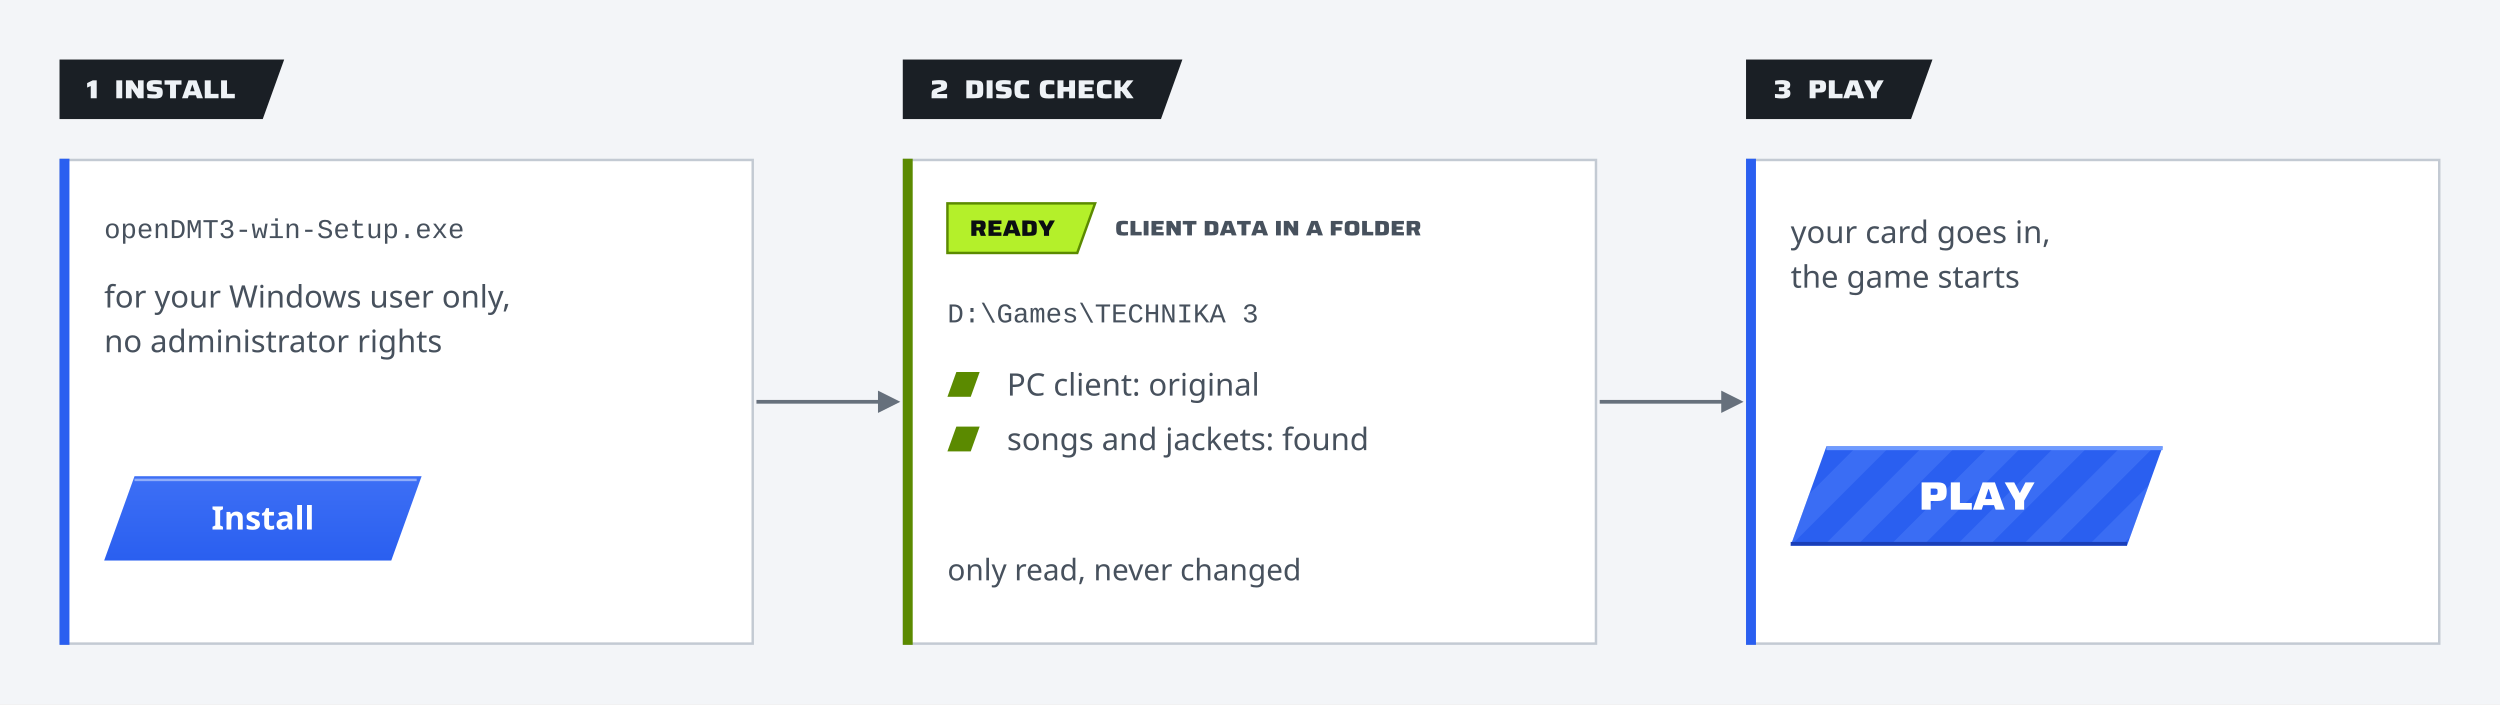
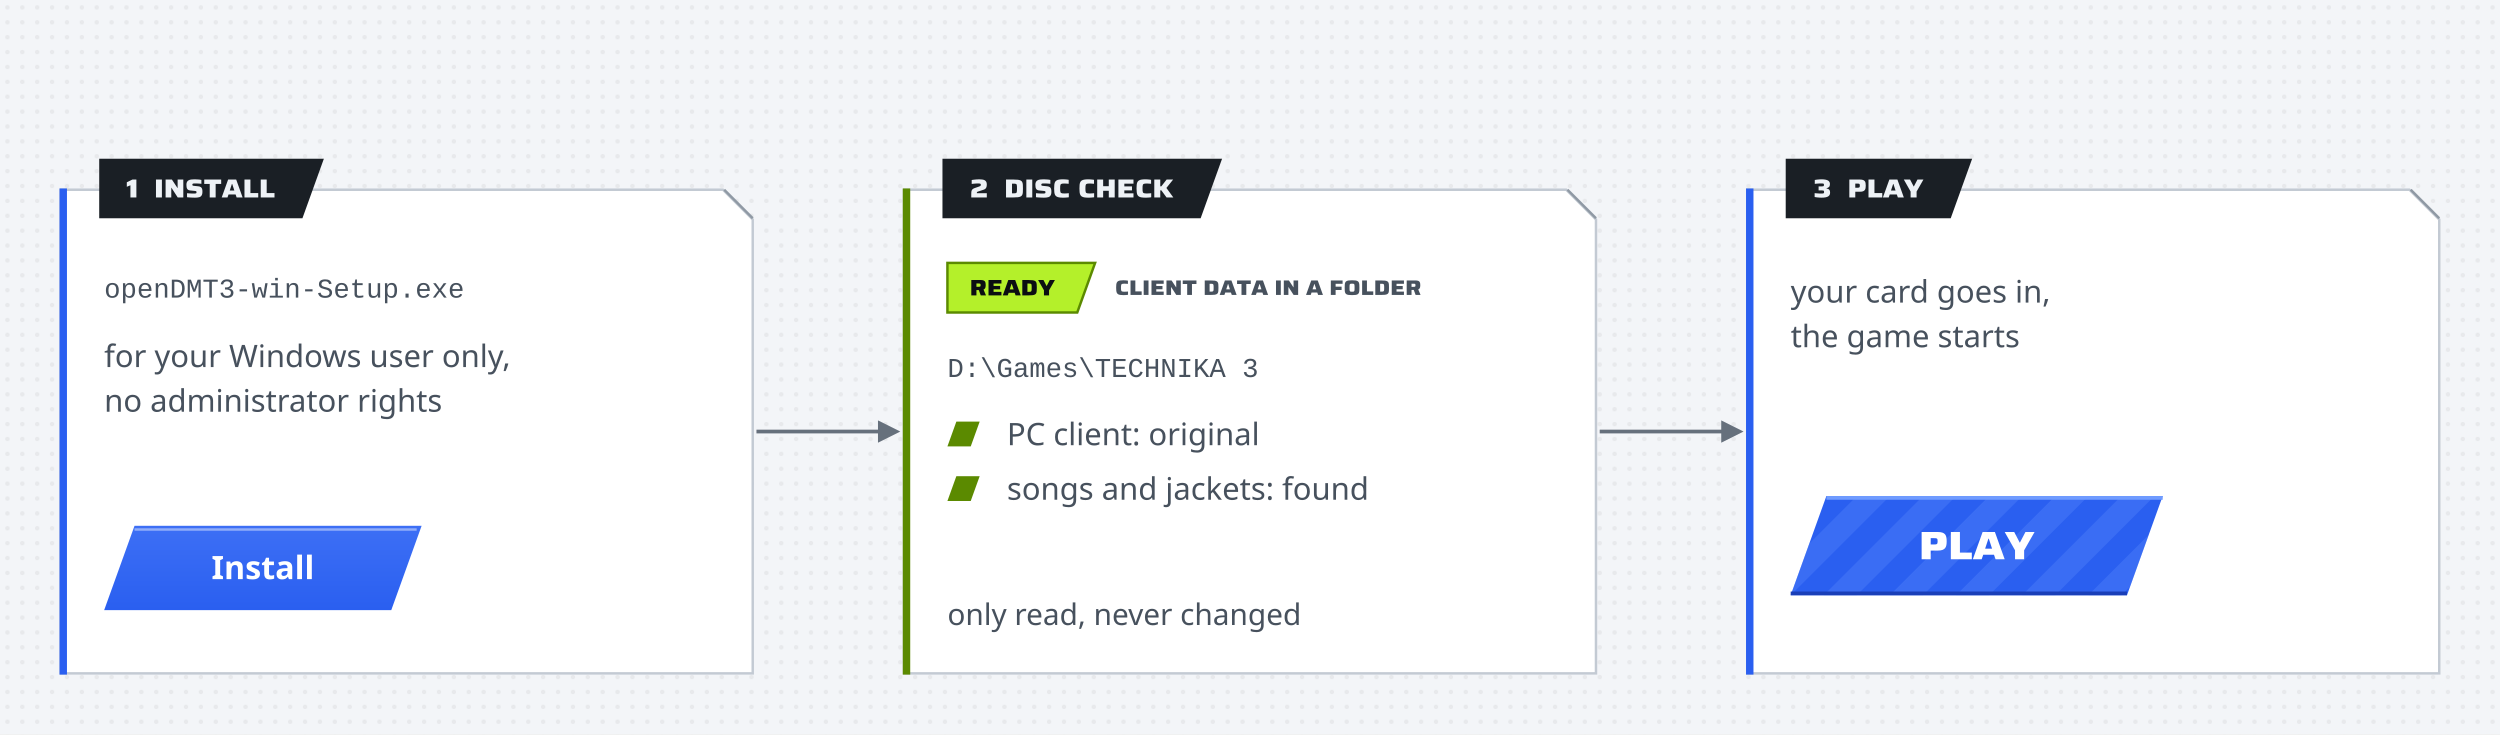
- <svg xmlns="http://www.w3.org/2000/svg" viewBox="-24 -24 1008 284" width="1008" height="284" font-family="Pretendard, -apple-system, BlinkMacSystemFont, 'Segoe UI', 'Noto Sans', 'Malgun Gothic', Helvetica, Arial, sans-serif" role="img" aria-label="Playing in three steps. Install: run openDMT3-win-Setup.exe, which installs for your Windows user without administrator rights. DISC CHECK: the launcher finds your client data and says what it is, here made-up client data in a folder that is ready, with its PC client, songs and jackets. PLAY: your card goes in and the game starts.">
+ <svg xmlns="http://www.w3.org/2000/svg" viewBox="-24 -24 1008 296" width="1008" height="296" font-family="Pretendard, -apple-system, BlinkMacSystemFont, 'Segoe UI', 'Noto Sans', 'Malgun Gothic', Helvetica, Arial, sans-serif" role="img" aria-label="Playing in three steps. Install: run openDMT3-win-Setup.exe, which installs for your Windows user without administrator rights. DISC CHECK: the launcher finds your client data and says what it is, here made-up client data in a folder that is ready, with its PC client, songs and jackets. PLAY: your card goes in and the game starts.">
  <defs>
-     <linearGradient id="button0" x1="0" y1="0" x2="0" y2="1">
+     <clipPath id="card1">
+       <path d="M0,52 H268 L280,64 V248 H0 Z" />
+     </clipPath>
+     <clipPath id="card2">
+       <path d="M340,52 H608 L620,64 V248 H340 Z" />
+     </clipPath>
+     <clipPath id="card3">
+       <path d="M680,52 H948 L960,64 V248 H680 Z" />
+     </clipPath>
+     <linearGradient id="button4" x1="0" y1="0" x2="0" y2="1">
      <stop offset="0" stop-color="#3d6ff5" />
      <stop offset="1" stop-color="#2a5ff0" />
    </linearGradient>
-     <clipPath id="play1">
-       <path d="M712.4,156 L848,156 L833.6,196 L698,196 Z" />
+     <clipPath id="play5">
+       <path d="M712.4,176 L848,176 L833.6,216 L698,216 Z" />
    </clipPath>
+     <pattern id="dots-light" width="6" height="6" patternUnits="userSpaceOnUse">
+       <circle cx="3" cy="3" r="0.9" fill="#0b0e12" fill-opacity="0.05" />
+     </pattern>
  </defs>
-   <rect x="-24" y="-24" width="1008" height="284" fill="#f3f5f8" />
-   <path d="M0,0 H90.585 L81.945,24 H0 Z" fill="#1a1f25" />
-   <path fill="#eef2f6" d="M12.59 15.61V10.7L11.13 11.31V9.5L13.39 8.39H14.99V15.61Z M22.89 15.61V8.39H25.28V15.61Z M26.77 15.61V8.39H29.31L31.55 11.79H31.62V8.39H33.91V15.61H31.65L29.12 11.69H29.06V15.61Z M38.65 15.7Q38.13 15.7 37.54 15.67Q36.95 15.64 36.39 15.61Q35.84 15.57 35.41 15.52V13.91Q35.86 13.94 36.32 13.97Q36.77 14.01 37.18 14.02Q37.59 14.04 37.87 14.04Q38.41 14.04 38.68 14.02Q38.95 14 39.07 13.93Q39.15 13.89 39.18 13.83Q39.21 13.76 39.22 13.67Q39.22 13.57 39.22 13.47Q39.22 13.31 39.19 13.22Q39.16 13.13 39.06 13.09Q38.96 13.04 38.76 13.01Q38.55 12.98 38.22 12.95L36.67 12.79Q36.22 12.75 35.93 12.58Q35.63 12.42 35.47 12.13Q35.3 11.84 35.23 11.43Q35.16 11.02 35.16 10.48Q35.16 9.76 35.41 9.33Q35.65 8.9 36.08 8.68Q36.52 8.45 37.09 8.38Q37.67 8.3 38.33 8.3Q38.8 8.3 39.32 8.32Q39.84 8.35 40.34 8.4Q40.84 8.45 41.2 8.54V10.11Q40.85 10.06 40.4 10.03Q39.95 9.99 39.5 9.98Q39.05 9.96 38.67 9.96Q38.33 9.96 38.12 9.98Q37.9 10 37.77 10.06Q37.64 10.11 37.6 10.2Q37.56 10.3 37.56 10.45Q37.56 10.62 37.6 10.72Q37.64 10.81 37.8 10.87Q37.95 10.92 38.3 10.95L39.83 11.1Q40.16 11.13 40.44 11.2Q40.73 11.28 40.96 11.43Q41.19 11.58 41.36 11.87Q41.44 12.01 41.5 12.22Q41.57 12.42 41.59 12.7Q41.62 12.98 41.62 13.33Q41.62 13.98 41.47 14.41Q41.32 14.85 41.05 15.11Q40.78 15.37 40.41 15.49Q40.03 15.61 39.59 15.65Q39.15 15.7 38.65 15.7Z M44.56 15.61V10.15H42.35V8.39H49.18V10.15H46.95V15.61Z M49.39 15.61 51.98 8.39H55.23L57.82 15.61H55.4L54.99 14.41H52.14L51.73 15.61ZM52.64 12.81H54.48L53.62 10.15H53.51Z M58.56 15.61V8.39H60.97V13.85H64.12V15.61Z M65.13 15.61V8.39H67.53V13.85H70.68V15.61Z" />
-   <rect x="0.5" y="40.5" width="279" height="195" fill="#ffffff" stroke="#c3cad3" stroke-width="1" />
-   <rect x="0" y="40" width="4" height="196" fill="#2a5ff0" />
-   <path d="M281,138 L332,138" fill="none" stroke="#66707c" stroke-width="1.5" stroke-linejoin="round" />
-   <path d="M339,138 L330.0,142.5 L330.0,133.5 Z" fill="#66707c" data-tip="339,138" />
-   <path d="M340,0 H452.74 L444.1,24 H340 Z" fill="#1a1f25" />
-   <path fill="#eef2f6" d="M351.61 15.61V14.51Q351.61 13.96 351.64 13.54Q351.66 13.12 351.79 12.8Q351.92 12.48 352.2 12.25Q352.48 12.01 352.97 11.84L354.81 11.2Q355.11 11.09 355.24 11Q355.38 10.92 355.42 10.8Q355.46 10.68 355.46 10.47Q355.46 10.25 355.36 10.14Q355.26 10.04 355.01 10Q354.76 9.96 354.3 9.96Q354.02 9.96 353.61 9.99Q353.2 10.02 352.74 10.06Q352.27 10.1 351.79 10.16V8.58Q352.21 8.49 352.74 8.44Q353.27 8.38 353.83 8.34Q354.39 8.3 354.87 8.3Q355.49 8.3 356.04 8.38Q356.59 8.45 357 8.66Q357.4 8.87 357.64 9.28Q357.88 9.69 357.88 10.34Q357.88 11.01 357.73 11.44Q357.58 11.87 357.29 12.12Q357.01 12.36 356.54 12.51L354.22 13.28Q354.09 13.32 354.01 13.38Q353.93 13.43 353.9 13.51Q353.87 13.59 353.87 13.73V13.91H357.88V15.61Z M365.63 15.61V8.39H368.58Q369.72 8.39 370.45 8.48Q371.18 8.58 371.59 8.81Q372 9.05 372.18 9.46Q372.37 9.87 372.41 10.49Q372.45 11.12 372.45 12Q372.45 12.89 372.41 13.52Q372.37 14.14 372.18 14.55Q372 14.96 371.59 15.19Q371.18 15.42 370.45 15.52Q369.72 15.61 368.58 15.61ZM368.04 13.95H368.56Q369 13.95 369.28 13.93Q369.55 13.9 369.71 13.81Q369.87 13.71 369.94 13.51Q370.02 13.3 370.03 12.93Q370.05 12.57 370.05 12.01Q370.05 11.44 370.03 11.07Q370.01 10.7 369.94 10.49Q369.87 10.29 369.71 10.19Q369.54 10.09 369.27 10.07Q369 10.05 368.56 10.05H368.04Z M373.82 15.61V8.39H376.21V15.61Z M380.95 15.7Q380.43 15.7 379.84 15.67Q379.25 15.64 378.69 15.61Q378.14 15.57 377.71 15.52V13.91Q378.16 13.94 378.62 13.97Q379.07 14.01 379.48 14.02Q379.89 14.04 380.17 14.04Q380.7 14.04 380.98 14.02Q381.25 14 381.37 13.93Q381.45 13.89 381.48 13.83Q381.51 13.76 381.52 13.67Q381.52 13.57 381.52 13.47Q381.52 13.31 381.49 13.22Q381.46 13.13 381.36 13.09Q381.26 13.04 381.06 13.01Q380.85 12.98 380.52 12.95L378.97 12.79Q378.52 12.75 378.23 12.58Q377.93 12.42 377.76 12.13Q377.6 11.84 377.53 11.43Q377.46 11.02 377.46 10.48Q377.46 9.76 377.71 9.33Q377.95 8.9 378.38 8.68Q378.81 8.45 379.39 8.38Q379.97 8.3 380.63 8.3Q381.1 8.3 381.62 8.32Q382.14 8.35 382.64 8.4Q383.14 8.45 383.5 8.54V10.11Q383.15 10.06 382.7 10.03Q382.25 9.99 381.8 9.98Q381.35 9.96 380.97 9.96Q380.63 9.96 380.42 9.98Q380.2 10 380.07 10.06Q379.94 10.11 379.9 10.2Q379.86 10.3 379.86 10.45Q379.86 10.62 379.9 10.72Q379.94 10.81 380.1 10.87Q380.25 10.92 380.6 10.95L382.13 11.1Q382.46 11.13 382.74 11.2Q383.03 11.28 383.26 11.43Q383.49 11.58 383.66 11.87Q383.74 12.01 383.8 12.22Q383.87 12.42 383.89 12.7Q383.92 12.98 383.92 13.33Q383.92 13.98 383.77 14.41Q383.62 14.85 383.35 15.11Q383.08 15.37 382.7 15.49Q382.33 15.61 381.89 15.65Q381.45 15.7 380.95 15.7Z M388.63 15.7Q387.68 15.7 387.03 15.59Q386.39 15.49 385.99 15.23Q385.59 14.98 385.38 14.56Q385.18 14.13 385.1 13.5Q385.03 12.87 385.03 12Q385.03 11.13 385.1 10.5Q385.17 9.87 385.37 9.44Q385.58 9.02 385.98 8.77Q386.37 8.51 387.03 8.41Q387.68 8.3 388.63 8.3Q389.01 8.3 389.42 8.33Q389.83 8.36 390.22 8.4Q390.61 8.44 390.9 8.5V10.1Q390.42 10.06 390.09 10.04Q389.77 10.02 389.57 10Q389.37 9.99 389.23 9.99Q388.72 9.99 388.38 10.03Q388.04 10.07 387.86 10.18Q387.68 10.29 387.59 10.51Q387.5 10.73 387.47 11.09Q387.45 11.45 387.45 12Q387.45 12.55 387.47 12.91Q387.5 13.28 387.59 13.5Q387.68 13.71 387.86 13.82Q388.04 13.93 388.38 13.97Q388.72 14.01 389.23 14.01Q389.62 14.01 390.1 13.97Q390.59 13.94 390.95 13.9V15.54Q390.67 15.58 390.28 15.62Q389.88 15.65 389.46 15.68Q389.03 15.7 388.63 15.7Z M398.83 15.7Q397.87 15.7 397.23 15.59Q396.58 15.49 396.18 15.23Q395.78 14.98 395.58 14.56Q395.37 14.13 395.3 13.5Q395.23 12.87 395.23 12Q395.23 11.13 395.29 10.5Q395.36 9.87 395.57 9.44Q395.77 9.02 396.17 8.77Q396.57 8.51 397.22 8.41Q397.87 8.3 398.83 8.3Q399.21 8.3 399.62 8.33Q400.02 8.36 400.41 8.4Q400.8 8.44 401.1 8.5V10.1Q400.61 10.06 400.29 10.04Q399.96 10.02 399.76 10Q399.56 9.99 399.43 9.99Q398.91 9.99 398.58 10.03Q398.24 10.07 398.06 10.18Q397.87 10.29 397.78 10.51Q397.69 10.73 397.67 11.09Q397.64 11.45 397.64 12Q397.64 12.55 397.67 12.91Q397.69 13.28 397.78 13.5Q397.87 13.71 398.06 13.82Q398.24 13.93 398.58 13.97Q398.91 14.01 399.43 14.01Q399.81 14.01 400.3 13.97Q400.78 13.94 401.15 13.9V15.54Q400.86 15.58 400.47 15.62Q400.08 15.65 399.65 15.68Q399.23 15.7 398.83 15.7Z M402.39 15.61V8.39H404.79V11.07H407.06V8.39H409.45V15.61H407.06V12.93H404.79V15.61Z M410.94 15.61V8.39H417.02V10.05H413.33V11.16H416.42V12.78H413.33V13.95H417.02V15.61Z M421.85 15.7Q420.9 15.7 420.25 15.59Q419.61 15.49 419.21 15.23Q418.81 14.98 418.6 14.56Q418.4 14.13 418.33 13.5Q418.25 12.87 418.25 12Q418.25 11.13 418.32 10.5Q418.39 9.87 418.59 9.44Q418.8 9.02 419.2 8.77Q419.6 8.51 420.25 8.41Q420.9 8.3 421.85 8.3Q422.23 8.3 422.64 8.33Q423.05 8.36 423.44 8.4Q423.83 8.44 424.12 8.5V10.1Q423.64 10.06 423.31 10.04Q422.99 10.02 422.79 10Q422.59 9.99 422.45 9.99Q421.94 9.99 421.6 10.03Q421.27 10.07 421.08 10.18Q420.9 10.29 420.81 10.51Q420.72 10.73 420.69 11.09Q420.67 11.45 420.67 12Q420.67 12.55 420.69 12.91Q420.72 13.28 420.81 13.5Q420.9 13.71 421.08 13.82Q421.27 13.93 421.6 13.97Q421.94 14.01 422.45 14.01Q422.84 14.01 423.32 13.97Q423.81 13.94 424.17 13.9V15.54Q423.89 15.58 423.5 15.62Q423.1 15.65 422.68 15.68Q422.25 15.7 421.85 15.7Z M425.41 15.61V8.39H427.82V11.14H428.24L430.38 8.39H433.01L430.29 11.78L433.08 15.61H430.35L428.24 12.73H427.82V15.61Z" />
-   <rect x="340.5" y="40.5" width="279" height="195" fill="#ffffff" stroke="#c3cad3" stroke-width="1" />
-   <rect x="340" y="40" width="4" height="196" fill="#5b8a00" />
-   <path d="M621,138 L672,138" fill="none" stroke="#66707c" stroke-width="1.5" stroke-linejoin="round" />
-   <path d="M679,138 L670.0,142.5 L670.0,133.5 Z" fill="#66707c" data-tip="679,138" />
-   <path d="M680,0 H755.17 L746.53,24 H680 Z" fill="#1a1f25" />
-   <path fill="#eef2f6" d="M694.4 15.7Q693.98 15.7 693.49 15.66Q693.01 15.62 692.53 15.57Q692.05 15.52 691.66 15.44V13.88Q692.11 13.92 692.61 13.96Q693.1 14 693.54 14.02Q693.97 14.04 694.29 14.04Q694.75 14.04 695.01 14.01Q695.26 13.97 695.37 13.85Q695.47 13.72 695.47 13.43Q695.47 13.14 695.4 13Q695.33 12.86 695.13 12.82Q694.93 12.78 694.56 12.78H693.26V11.15H694.55Q694.91 11.15 695.09 11.11Q695.27 11.07 695.35 10.93Q695.42 10.8 695.42 10.56Q695.42 10.27 695.33 10.14Q695.23 10.02 694.96 9.99Q694.7 9.96 694.15 9.96Q693.78 9.96 693.34 9.99Q692.89 10.02 692.46 10.05Q692.04 10.09 691.72 10.13V8.56Q692.1 8.48 692.56 8.43Q693.03 8.38 693.51 8.34Q694 8.3 694.41 8.3Q695.43 8.3 696.1 8.45Q696.76 8.59 697.14 8.84Q697.51 9.09 697.67 9.44Q697.83 9.79 697.83 10.23Q697.83 11 697.47 11.38Q697.11 11.75 696.39 11.91V11.95Q696.87 12.05 697.21 12.23Q697.54 12.4 697.71 12.73Q697.89 13.07 697.89 13.67Q697.89 14.09 697.75 14.46Q697.62 14.82 697.25 15.1Q696.89 15.38 696.2 15.54Q695.5 15.7 694.4 15.7Z M705.65 15.61V8.39H709.86Q710.63 8.39 711.12 8.55Q711.6 8.71 711.85 9.02Q712.11 9.33 712.19 9.79Q712.27 10.26 712.27 10.86Q712.27 11.41 712.19 11.86Q712.12 12.31 711.87 12.64Q711.62 12.97 711.14 13.14Q710.66 13.31 709.85 13.31H708.05V15.61ZM708.05 11.7H708.85Q709.21 11.7 709.41 11.66Q709.62 11.63 709.71 11.54Q709.81 11.45 709.84 11.29Q709.88 11.12 709.88 10.86Q709.88 10.58 709.85 10.41Q709.82 10.25 709.72 10.16Q709.62 10.08 709.42 10.05Q709.22 10.02 708.86 10.02H708.05Z M713.38 15.61V8.39H715.78V13.85H718.93V15.61Z M719.19 15.61 721.79 8.39H725.03L727.62 15.61H725.21L724.8 14.41H721.94L721.53 15.61ZM722.45 12.81H724.28L723.42 10.15H723.32Z M730.36 15.61V13.23L727.62 8.39H730.14L731.6 11.19H731.66L733.12 8.39H735.53L732.77 13.23V15.61Z" />
-   <rect x="680.5" y="40.5" width="279" height="195" fill="#ffffff" stroke="#c3cad3" stroke-width="1" />
-   <rect x="680" y="40" width="4" height="196" fill="#2a5ff0" />
-   <text x="18" y="72" font-size="11" font-family="ui-monospace, SFMono-Regular, 'SF Mono', Menlo, Consolas, 'Liberation Mono', 'DejaVu Sans Mono', monospace" fill="#47515d" text-anchor="start" data-box="18,272">openDMT3-win-Setup.exe</text>
-   <text x="18" y="100" font-size="12.5" fill="#47515d" text-anchor="start" data-box="18,270">for your Windows user only,</text>
-   <text x="18" y="118" font-size="12.5" fill="#47515d" text-anchor="start" data-box="18,270">no administrator rights</text>
-   <path d="M30.24,168 L146,168 L133.76,202 L18,202 Z" fill="url(#button0)" />
-   <path d="M30.24,169.5 H144" stroke="#ffffff" stroke-opacity="0.43" stroke-width="1" />
-   <text x="82" y="189.5" font-size="13" font-weight="600" fill="#ffffff" text-anchor="middle" data-box="30.24,142">Install</text>
-   <path d="M358,58 H417.544 L410.344,78 H358 Z" fill="#b4f02a" stroke="#5b8a00" stroke-width="1" />
-   <path fill="#0b0e12" d="M367.63 71.1V64.9H371.34Q372.01 64.9 372.43 65.03Q372.85 65.17 373.07 65.42Q373.28 65.68 373.36 66.06Q373.44 66.43 373.44 66.93Q373.44 67.35 373.37 67.7Q373.31 68.05 373.12 68.32Q372.94 68.59 372.56 68.75L373.55 71.1H371.44L370.51 68.59L371.05 68.86Q370.92 68.94 370.78 68.95Q370.65 68.96 370.56 68.96H369.7V71.1ZM369.7 67.64H370.43Q370.76 67.64 370.95 67.61Q371.14 67.59 371.23 67.51Q371.33 67.44 371.36 67.31Q371.38 67.18 371.38 66.96Q371.38 66.74 371.36 66.61Q371.33 66.48 371.23 66.41Q371.14 66.34 370.96 66.32Q370.77 66.3 370.44 66.3H369.7Z M374.57 71.1V64.9H379.78V66.33H376.61V67.28H379.26V68.67H376.61V69.67H379.78V71.1Z M380.32 71.1 382.54 64.9H385.32L387.55 71.1H385.48L385.13 70.07H382.68L382.33 71.1ZM383.11 68.69H384.69L383.95 66.42H383.86Z M388.19 71.1V64.9H390.71Q391.7 64.9 392.32 64.99Q392.95 65.07 393.3 65.27Q393.65 65.47 393.81 65.82Q393.96 66.17 394 66.71Q394.04 67.24 394.04 68Q394.04 68.77 394 69.3Q393.96 69.84 393.81 70.19Q393.65 70.54 393.3 70.74Q392.95 70.93 392.32 71.02Q391.7 71.1 390.71 71.1ZM390.26 69.67H390.7Q391.07 69.67 391.31 69.65Q391.55 69.63 391.69 69.55Q391.82 69.47 391.88 69.29Q391.95 69.12 391.96 68.8Q391.97 68.49 391.97 68.01Q391.97 67.52 391.96 67.2Q391.94 66.88 391.88 66.71Q391.82 66.53 391.68 66.45Q391.54 66.36 391.31 66.34Q391.07 66.33 390.7 66.33H390.26Z M396.92 71.1V69.05L394.57 64.9H396.73L397.98 67.31H398.02L399.27 64.9H401.34L398.98 69.05V71.1Z" />
-   <path fill="#47515d" d="M428.94 70.99Q428.17 70.99 427.65 70.91Q427.12 70.82 426.8 70.62Q426.48 70.41 426.31 70.07Q426.15 69.73 426.09 69.22Q426.03 68.71 426.03 68Q426.03 67.29 426.08 66.78Q426.14 66.27 426.3 65.93Q426.47 65.59 426.79 65.38Q427.12 65.18 427.64 65.09Q428.17 65.01 428.94 65.01Q429.25 65.01 429.58 65.03Q429.91 65.05 430.23 65.08Q430.54 65.12 430.78 65.17V66.46Q430.39 66.43 430.13 66.41Q429.86 66.39 429.7 66.39Q429.54 66.38 429.43 66.38Q429.01 66.38 428.74 66.41Q428.47 66.44 428.32 66.53Q428.17 66.61 428.1 66.79Q428.03 66.97 428 67.26Q427.98 67.56 427.98 68Q427.98 68.44 428 68.74Q428.03 69.04 428.1 69.21Q428.17 69.39 428.32 69.47Q428.47 69.56 428.74 69.59Q429.01 69.62 429.43 69.62Q429.74 69.62 430.13 69.6Q430.52 69.57 430.82 69.54V70.86Q430.59 70.9 430.27 70.93Q429.96 70.96 429.61 70.98Q429.27 70.99 428.94 70.99Z M431.83 70.92V65.08H433.77V69.5H436.32V70.92Z M437.14 70.92V65.08H439.08V70.92Z M440.28 70.92V65.08H445.2V66.42H442.21V67.32H444.71V68.63H442.21V69.58H445.2V70.92Z M446.32 70.92V65.08H448.38L450.19 67.83H450.25V65.08H452.1V70.92H450.27L448.22 67.75H448.17V70.92Z M454.67 70.92V66.5H452.88V65.08H458.41V66.5H456.6V70.92Z M461.75 70.92V65.08H464.14Q465.07 65.08 465.66 65.15Q466.25 65.23 466.58 65.42Q466.91 65.61 467.06 65.94Q467.21 66.27 467.24 66.78Q467.28 67.29 467.28 68Q467.28 68.72 467.24 69.23Q467.21 69.73 467.06 70.07Q466.91 70.4 466.58 70.58Q466.25 70.77 465.66 70.85Q465.07 70.92 464.14 70.92ZM463.71 69.58H464.13Q464.48 69.58 464.71 69.56Q464.93 69.54 465.06 69.46Q465.19 69.39 465.25 69.22Q465.31 69.05 465.32 68.76Q465.33 68.46 465.33 68.01Q465.33 67.55 465.32 67.25Q465.3 66.95 465.24 66.78Q465.19 66.61 465.06 66.53Q464.92 66.45 464.7 66.44Q464.48 66.42 464.13 66.42H463.71Z M467.78 70.92 469.88 65.08H472.51L474.61 70.92H472.65L472.32 69.96H470.01L469.68 70.92ZM470.42 68.65H471.9L471.21 66.5H471.12Z M476.57 70.92V66.5H474.78V65.08H480.31V66.5H478.51V70.92Z M480.48 70.92 482.58 65.08H485.21L487.3 70.92H485.35L485.02 69.96H482.71L482.37 70.92ZM483.11 68.65H484.6L483.9 66.5H483.82Z M490.48 70.92V65.08H492.42V70.92Z M493.63 70.92V65.08H495.69L497.5 67.83H497.56V65.08H499.41V70.92H497.58L495.53 67.75H495.48V70.92Z M502.59 70.92 504.69 65.08H507.31L509.41 70.92H507.46L507.13 69.96H504.81L504.48 70.92ZM505.22 68.65H506.71L506.01 66.5H505.93Z M512.59 70.92V65.08H517.33V66.42H514.52V67.59H516.93V68.94H514.52V70.92Z M521.14 70.99Q520.28 70.99 519.72 70.91Q519.16 70.82 518.85 70.62Q518.53 70.41 518.39 70.07Q518.24 69.73 518.21 69.22Q518.18 68.71 518.18 68.01Q518.18 67.3 518.21 66.79Q518.24 66.27 518.39 65.93Q518.53 65.59 518.85 65.39Q519.16 65.18 519.72 65.09Q520.28 65.01 521.14 65.01Q522.02 65.01 522.58 65.09Q523.13 65.18 523.45 65.39Q523.76 65.59 523.9 65.93Q524.04 66.27 524.08 66.79Q524.11 67.3 524.11 68.01Q524.11 68.71 524.08 69.22Q524.04 69.73 523.9 70.07Q523.76 70.41 523.45 70.62Q523.13 70.82 522.58 70.91Q522.02 70.99 521.14 70.99ZM521.14 69.62Q521.45 69.62 521.64 69.6Q521.82 69.58 521.93 69.5Q522.04 69.43 522.09 69.25Q522.14 69.08 522.15 68.78Q522.16 68.48 522.16 68.01Q522.16 67.53 522.15 67.23Q522.14 66.93 522.09 66.75Q522.04 66.58 521.93 66.5Q521.82 66.42 521.64 66.4Q521.45 66.38 521.14 66.38Q520.85 66.38 520.66 66.4Q520.47 66.42 520.36 66.5Q520.25 66.58 520.2 66.75Q520.16 66.93 520.14 67.23Q520.13 67.53 520.13 68.01Q520.13 68.48 520.14 68.78Q520.16 69.08 520.2 69.25Q520.25 69.43 520.36 69.5Q520.47 69.58 520.66 69.6Q520.85 69.62 521.14 69.62Z M525.21 70.92V65.08H527.15V69.5H529.7V70.92Z M530.52 70.92V65.08H532.91Q533.83 65.08 534.42 65.15Q535.02 65.23 535.35 65.42Q535.68 65.61 535.83 65.94Q535.98 66.27 536.01 66.78Q536.04 67.29 536.04 68Q536.04 68.72 536.01 69.23Q535.98 69.73 535.83 70.07Q535.68 70.4 535.35 70.58Q535.02 70.77 534.42 70.85Q533.83 70.92 532.91 70.92ZM532.47 69.58H532.89Q533.25 69.58 533.47 69.56Q533.7 69.54 533.83 69.46Q533.95 69.39 534.01 69.22Q534.07 69.05 534.08 68.76Q534.1 68.46 534.1 68.01Q534.1 67.55 534.08 67.25Q534.06 66.95 534.01 66.78Q533.95 66.61 533.82 66.53Q533.69 66.45 533.47 66.44Q533.25 66.42 532.89 66.42H532.47Z M537.15 70.92V65.08H542.07V66.42H539.08V67.32H541.58V68.63H539.08V69.58H542.07V70.92Z M543.18 70.92V65.08H546.68Q547.31 65.08 547.71 65.2Q548.11 65.32 548.31 65.56Q548.51 65.81 548.59 66.16Q548.66 66.52 548.66 66.99Q548.66 67.39 548.6 67.72Q548.54 68.05 548.36 68.3Q548.19 68.55 547.83 68.71L548.77 70.92H546.77L545.9 68.55L546.41 68.81Q546.28 68.88 546.15 68.9Q546.03 68.91 545.94 68.91H545.13V70.92ZM545.13 67.66H545.82Q546.13 67.66 546.31 67.63Q546.49 67.61 546.58 67.54Q546.67 67.47 546.69 67.35Q546.72 67.23 546.72 67.01Q546.72 66.81 546.69 66.69Q546.67 66.56 546.58 66.5Q546.49 66.44 546.32 66.41Q546.14 66.39 545.83 66.39H545.13Z" />
-   <text x="358" y="106" font-size="11" font-family="ui-monospace, SFMono-Regular, 'SF Mono', Menlo, Consolas, 'Liberation Mono', 'DejaVu Sans Mono', monospace" fill="#47515d" text-anchor="start" data-box="358,612">D:\Games\TECHNIKA 3</text>
-   <path d="M361.6,126 L371,126 L367.4,136 L358,136 Z" fill="#5b8a00" />
-   <text x="382" y="135.5" font-size="12.5" fill="#47515d" text-anchor="start" data-box="382,612">PC client: original</text>
-   <path d="M361.6,148 L371,148 L367.4,158 L358,158 Z" fill="#5b8a00" />
-   <text x="382" y="157.5" font-size="12.5" fill="#47515d" text-anchor="start" data-box="382,612">songs and jackets: found</text>
-   <text x="358" y="210" font-size="12" fill="#47515d" text-anchor="start" data-box="358,612">only read, never changed</text>
-   <text x="698" y="74" font-size="12.5" fill="#47515d" text-anchor="start" data-box="698,950">your card goes in,</text>
-   <text x="698" y="92" font-size="12.5" fill="#47515d" text-anchor="start" data-box="698,950">the game starts</text>
-   <path d="M712.4,156 L848,156 L833.6,196 L698,196 Z" fill="#2a5ff0" />
-   <path d="M658,196 H671.333 L711.333,156 H698 Z M684.667,196 H698 L738,156 H724.667 Z M711.333,196 H724.667 L764.667,156 H751.333 Z M738,196 H751.333 L791.333,156 H778 Z M764.667,196 H778 L818,156 H804.667 Z M791.333,196 H804.667 L844.667,156 H831.333 Z M818,196 H831.333 L871.333,156 H858 Z M844.667,196 H858 L898,156 H884.667 Z M871.333,196 H884.667 L924.667,156 H911.333 Z" fill="#6f9bff" fill-opacity="0.25" clip-path="url(#play1)" />
-   <path d="M712.4,156.75 H848" stroke="#6f9bff" stroke-width="1.5" />
-   <path d="M698,195.25 H833.6" stroke="#1a3fb8" stroke-width="1.5" />
-   <path fill="#ffffff" d="M750.8 181.5V170.5H757.22Q758.4 170.5 759.14 170.74Q759.87 170.99 760.26 171.46Q760.64 171.94 760.77 172.64Q760.9 173.34 760.9 174.26Q760.9 175.1 760.78 175.79Q760.66 176.48 760.28 176.98Q759.9 177.47 759.17 177.74Q758.43 178 757.2 178H754.46V181.5ZM754.46 175.54H755.68Q756.22 175.54 756.54 175.49Q756.85 175.44 756.99 175.3Q757.14 175.17 757.19 174.91Q757.25 174.66 757.25 174.26Q757.25 173.84 757.2 173.58Q757.15 173.33 757 173.2Q756.85 173.07 756.54 173.02Q756.24 172.98 755.7 172.98H754.46Z M762.58 181.5V170.5H766.24V178.82H771.04V181.5Z M771.44 181.5 775.39 170.5H780.34L784.29 181.5H780.61L779.98 179.68H775.63L775.01 181.5ZM776.4 177.23H779.2L777.89 173.18H777.73Z M788.46 181.5V177.87L784.29 170.5H788.13L790.35 174.77H790.43L792.66 170.5H796.34L792.13 177.87V181.5Z" />
+   <rect x="-24" y="-24" width="1008" height="296" fill="#f3f5f8" />
+   <rect x="-24" y="-24" width="1008" height="296" fill="url(#dots-light)" />
+   <path d="M0.5,52.5 H267.5 L279.5,64.5 V247.5 H0.5 Z" fill="#ffffff" stroke="#c3cad3" stroke-width="1" />
+   <path d="M268,52.5 L279.5,64" stroke="#8f99a4" stroke-opacity="1" stroke-width="1" />
+   <rect x="0" y="52" width="3" height="196" fill="#2a5ff0" clip-path="url(#card1)" />
+   <path d="M16,40 H106.585 L97.945,64 H16 Z" fill="#1a1f25" />
+   <path fill="#eef2f6" d="M28.59 55.61V50.7L27.13 51.31V49.5L29.39 48.39H30.99V55.61Z M38.89 55.61V48.39H41.28V55.61Z M42.77 55.61V48.39H45.31L47.55 51.79H47.62V48.39H49.91V55.61H47.65L45.12 51.69H45.06V55.61Z M54.65 55.7Q54.13 55.7 53.54 55.67Q52.95 55.64 52.39 55.61Q51.84 55.57 51.41 55.52V53.91Q51.86 53.94 52.32 53.97Q52.77 54.01 53.18 54.02Q53.59 54.04 53.87 54.04Q54.41 54.04 54.68 54.02Q54.95 54 55.07 53.93Q55.15 53.89 55.18 53.83Q55.21 53.76 55.22 53.67Q55.22 53.58 55.22 53.47Q55.22 53.31 55.19 53.22Q55.16 53.13 55.06 53.09Q54.96 53.04 54.76 53.01Q54.55 52.98 54.22 52.95L52.67 52.79Q52.22 52.75 51.93 52.58Q51.63 52.42 51.47 52.13Q51.3 51.84 51.23 51.43Q51.16 51.02 51.16 50.48Q51.16 49.76 51.41 49.33Q51.65 48.9 52.08 48.68Q52.52 48.45 53.09 48.38Q53.67 48.3 54.33 48.3Q54.8 48.3 55.32 48.33Q55.84 48.35 56.34 48.4Q56.84 48.45 57.2 48.54V50.11Q56.85 50.06 56.4 50.03Q55.95 49.99 55.5 49.98Q55.05 49.96 54.67 49.96Q54.33 49.96 54.12 49.98Q53.9 50.01 53.77 50.06Q53.64 50.11 53.6 50.2Q53.56 50.3 53.56 50.45Q53.56 50.62 53.6 50.72Q53.64 50.81 53.8 50.87Q53.95 50.92 54.3 50.95L55.83 51.1Q56.16 51.13 56.44 51.2Q56.73 51.28 56.96 51.43Q57.19 51.58 57.36 51.87Q57.44 52.01 57.5 52.22Q57.57 52.42 57.59 52.7Q57.62 52.98 57.62 53.33Q57.62 53.98 57.47 54.42Q57.32 54.85 57.05 55.11Q56.78 55.37 56.41 55.49Q56.03 55.61 55.59 55.65Q55.15 55.7 54.65 55.7Z M60.56 55.61V50.15H58.35V48.39H65.18V50.15H62.95V55.61Z M65.39 55.61 67.98 48.39H71.23L73.82 55.61H71.4L71 54.41H68.14L67.73 55.61ZM68.64 52.81H70.48L69.62 50.15H69.51Z M74.57 55.61V48.39H76.97V53.85H80.12V55.61Z M81.13 55.61V48.39H83.53V53.85H86.68V55.61Z" />
+   <path d="M281,150 L332,150" fill="none" stroke="#66707c" stroke-width="1.5" stroke-linejoin="round" />
+   <path d="M339,150 L330.0,154.5 L330.0,145.5 Z" fill="#66707c" data-tip="339,150" />
+   <path d="M340.5,52.5 H607.5 L619.5,64.5 V247.5 H340.5 Z" fill="#ffffff" stroke="#c3cad3" stroke-width="1" />
+   <path d="M608,52.5 L619.5,64" stroke="#8f99a4" stroke-opacity="1" stroke-width="1" />
+   <rect x="340" y="52" width="3" height="196" fill="#5b8a00" clip-path="url(#card2)" />
+   <path d="M356,40 H468.74 L460.1,64 H356 Z" fill="#1a1f25" />
+   <path fill="#eef2f6" d="M367.61 55.61V54.51Q367.61 53.96 367.64 53.54Q367.66 53.12 367.79 52.8Q367.92 52.48 368.2 52.25Q368.48 52.01 368.97 51.84L370.81 51.2Q371.11 51.09 371.24 51Q371.38 50.92 371.42 50.8Q371.46 50.68 371.46 50.47Q371.46 50.25 371.36 50.14Q371.26 50.04 371.01 50Q370.76 49.96 370.3 49.96Q370.02 49.96 369.61 49.99Q369.2 50.02 368.74 50.06Q368.27 50.1 367.79 50.16V48.58Q368.21 48.49 368.74 48.44Q369.27 48.38 369.83 48.34Q370.39 48.3 370.87 48.3Q371.49 48.3 372.04 48.38Q372.59 48.45 373 48.66Q373.4 48.87 373.64 49.28Q373.88 49.69 373.88 50.34Q373.88 51.01 373.73 51.44Q373.58 51.87 373.29 52.12Q373.01 52.36 372.54 52.51L370.22 53.28Q370.09 53.32 370.01 53.38Q369.93 53.43 369.9 53.51Q369.87 53.59 369.87 53.73V53.91H373.88V55.61Z M381.63 55.61V48.39H384.58Q385.72 48.39 386.45 48.48Q387.18 48.58 387.59 48.81Q388 49.05 388.18 49.46Q388.37 49.87 388.41 50.49Q388.45 51.12 388.45 52Q388.45 52.89 388.41 53.52Q388.37 54.14 388.18 54.55Q388 54.96 387.59 55.19Q387.18 55.42 386.45 55.52Q385.72 55.61 384.58 55.61ZM384.04 53.95H384.56Q385 53.95 385.28 53.93Q385.55 53.9 385.71 53.81Q385.87 53.71 385.94 53.51Q386.02 53.3 386.03 52.93Q386.05 52.57 386.05 52.01Q386.05 51.44 386.03 51.07Q386.01 50.7 385.94 50.49Q385.87 50.29 385.71 50.19Q385.54 50.09 385.27 50.07Q385 50.05 384.56 50.05H384.04Z M389.82 55.61V48.39H392.21V55.61Z M396.95 55.7Q396.43 55.7 395.84 55.67Q395.25 55.64 394.69 55.61Q394.14 55.57 393.71 55.52V53.91Q394.16 53.94 394.62 53.97Q395.07 54.01 395.48 54.02Q395.89 54.04 396.17 54.04Q396.7 54.04 396.98 54.02Q397.25 54 397.37 53.93Q397.45 53.89 397.48 53.83Q397.51 53.76 397.52 53.67Q397.52 53.58 397.52 53.47Q397.52 53.31 397.49 53.22Q397.46 53.13 397.36 53.09Q397.26 53.04 397.06 53.01Q396.85 52.98 396.52 52.95L394.97 52.79Q394.52 52.75 394.23 52.58Q393.93 52.42 393.76 52.13Q393.6 51.84 393.53 51.43Q393.46 51.02 393.46 50.48Q393.46 49.76 393.71 49.33Q393.95 48.9 394.38 48.68Q394.81 48.45 395.39 48.38Q395.97 48.3 396.63 48.3Q397.1 48.3 397.62 48.33Q398.14 48.35 398.64 48.4Q399.14 48.45 399.5 48.54V50.11Q399.15 50.06 398.7 50.03Q398.25 49.99 397.8 49.98Q397.35 49.96 396.97 49.96Q396.63 49.96 396.42 49.98Q396.2 50.01 396.07 50.06Q395.94 50.11 395.9 50.2Q395.86 50.3 395.86 50.45Q395.86 50.62 395.9 50.72Q395.94 50.81 396.1 50.87Q396.25 50.92 396.6 50.95L398.13 51.1Q398.46 51.13 398.74 51.2Q399.03 51.28 399.26 51.43Q399.49 51.58 399.66 51.87Q399.74 52.01 399.8 52.22Q399.87 52.42 399.89 52.7Q399.92 52.98 399.92 53.33Q399.92 53.98 399.77 54.42Q399.62 54.85 399.35 55.11Q399.08 55.37 398.7 55.49Q398.33 55.61 397.89 55.65Q397.45 55.7 396.95 55.7Z M404.63 55.7Q403.68 55.7 403.03 55.59Q402.39 55.49 401.99 55.23Q401.59 54.98 401.38 54.56Q401.18 54.13 401.1 53.5Q401.03 52.87 401.03 52Q401.03 51.13 401.1 50.5Q401.17 49.87 401.37 49.44Q401.58 49.02 401.98 48.77Q402.37 48.51 403.03 48.41Q403.68 48.3 404.63 48.3Q405.01 48.3 405.42 48.33Q405.83 48.36 406.22 48.4Q406.61 48.44 406.9 48.5V50.1Q406.42 50.06 406.09 50.04Q405.77 50.02 405.57 50.01Q405.37 49.99 405.23 49.99Q404.72 49.99 404.38 50.03Q404.04 50.07 403.86 50.18Q403.68 50.29 403.59 50.51Q403.5 50.73 403.47 51.09Q403.45 51.45 403.45 52Q403.45 52.55 403.47 52.91Q403.5 53.28 403.59 53.5Q403.68 53.71 403.86 53.82Q404.04 53.93 404.38 53.97Q404.72 54.01 405.23 54.01Q405.62 54.01 406.1 53.97Q406.59 53.94 406.95 53.9V55.54Q406.67 55.58 406.28 55.62Q405.88 55.65 405.46 55.68Q405.03 55.7 404.63 55.7Z M414.83 55.7Q413.87 55.7 413.23 55.59Q412.58 55.49 412.18 55.23Q411.78 54.98 411.58 54.56Q411.37 54.13 411.3 53.5Q411.23 52.87 411.23 52Q411.23 51.13 411.29 50.5Q411.36 49.87 411.57 49.44Q411.77 49.02 412.17 48.77Q412.57 48.51 413.22 48.41Q413.87 48.3 414.83 48.3Q415.21 48.3 415.62 48.33Q416.02 48.36 416.41 48.4Q416.8 48.44 417.1 48.5V50.1Q416.61 50.06 416.29 50.04Q415.96 50.02 415.76 50.01Q415.56 49.99 415.43 49.99Q414.91 49.99 414.58 50.03Q414.24 50.07 414.06 50.18Q413.87 50.29 413.78 50.51Q413.69 50.73 413.67 51.09Q413.64 51.45 413.64 52Q413.64 52.55 413.67 52.91Q413.69 53.28 413.78 53.5Q413.87 53.71 414.06 53.82Q414.24 53.93 414.58 53.97Q414.91 54.01 415.43 54.01Q415.81 54.01 416.3 53.97Q416.78 53.94 417.15 53.9V55.54Q416.86 55.58 416.47 55.62Q416.08 55.65 415.65 55.68Q415.23 55.7 414.83 55.7Z M418.39 55.61V48.39H420.79V51.07H423.06V48.39H425.45V55.61H423.06V52.93H420.79V55.61Z M426.94 55.61V48.39H433.02V50.05H429.33V51.16H432.42V52.78H429.33V53.95H433.02V55.61Z M437.85 55.7Q436.9 55.7 436.25 55.59Q435.61 55.49 435.21 55.23Q434.81 54.98 434.6 54.56Q434.4 54.13 434.33 53.5Q434.25 52.87 434.25 52Q434.25 51.13 434.32 50.5Q434.39 49.87 434.59 49.44Q434.8 49.02 435.2 48.77Q435.6 48.51 436.25 48.41Q436.9 48.3 437.85 48.3Q438.23 48.3 438.64 48.33Q439.05 48.36 439.44 48.4Q439.83 48.44 440.12 48.5V50.1Q439.64 50.06 439.31 50.04Q438.99 50.02 438.79 50.01Q438.59 49.99 438.45 49.99Q437.94 49.99 437.6 50.03Q437.27 50.07 437.08 50.18Q436.9 50.29 436.81 50.51Q436.72 50.73 436.69 51.09Q436.67 51.45 436.67 52Q436.67 52.55 436.69 52.91Q436.72 53.28 436.81 53.5Q436.9 53.71 437.08 53.82Q437.27 53.93 437.6 53.97Q437.94 54.01 438.45 54.01Q438.84 54.01 439.32 53.97Q439.81 53.94 440.17 53.9V55.54Q439.89 55.58 439.5 55.62Q439.1 55.65 438.68 55.68Q438.25 55.7 437.85 55.7Z M441.41 55.61V48.39H443.82V51.14H444.24L446.38 48.39H449.01L446.29 51.78L449.08 55.61H446.35L444.24 52.73H443.82V55.61Z" />
+   <path d="M621,150 L672,150" fill="none" stroke="#66707c" stroke-width="1.5" stroke-linejoin="round" />
+   <path d="M679,150 L670.0,154.5 L670.0,145.5 Z" fill="#66707c" data-tip="679,150" />
+   <path d="M680.5,52.5 H947.5 L959.5,64.5 V247.5 H680.5 Z" fill="#ffffff" stroke="#c3cad3" stroke-width="1" />
+   <path d="M948,52.5 L959.5,64" stroke="#8f99a4" stroke-opacity="1" stroke-width="1" />
+   <rect x="680" y="52" width="3" height="196" fill="#2a5ff0" clip-path="url(#card3)" />
+   <path d="M696,40 H771.17 L762.53,64 H696 Z" fill="#1a1f25" />
+   <path fill="#eef2f6" d="M710.4 55.7Q709.98 55.7 709.49 55.66Q709.01 55.62 708.53 55.57Q708.05 55.52 707.66 55.44V53.88Q708.11 53.92 708.61 53.96Q709.1 54 709.54 54.02Q709.97 54.04 710.29 54.04Q710.75 54.04 711.01 54.01Q711.26 53.97 711.37 53.85Q711.47 53.72 711.47 53.43Q711.47 53.14 711.4 53Q711.33 52.86 711.13 52.82Q710.93 52.78 710.56 52.78H709.26V51.15H710.55Q710.91 51.15 711.09 51.11Q711.27 51.07 711.35 50.93Q711.42 50.8 711.42 50.56Q711.42 50.27 711.33 50.14Q711.23 50.02 710.96 49.99Q710.7 49.96 710.15 49.96Q709.78 49.96 709.34 49.99Q708.89 50.02 708.46 50.05Q708.04 50.09 707.72 50.13V48.56Q708.1 48.48 708.56 48.43Q709.03 48.38 709.51 48.34Q710 48.3 710.41 48.3Q711.43 48.3 712.1 48.45Q712.76 48.59 713.14 48.84Q713.51 49.09 713.67 49.44Q713.83 49.8 713.83 50.23Q713.83 51 713.47 51.38Q713.11 51.75 712.39 51.91V51.95Q712.87 52.05 713.21 52.23Q713.54 52.4 713.71 52.73Q713.89 53.07 713.89 53.67Q713.89 54.09 713.75 54.46Q713.62 54.82 713.25 55.1Q712.89 55.38 712.2 55.54Q711.5 55.7 710.4 55.7Z M721.65 55.61V48.39H725.86Q726.63 48.39 727.12 48.55Q727.6 48.71 727.85 49.02Q728.11 49.33 728.19 49.8Q728.27 50.26 728.27 50.86Q728.27 51.41 728.19 51.86Q728.12 52.32 727.87 52.64Q727.62 52.97 727.14 53.14Q726.66 53.31 725.85 53.31H724.05V55.61ZM724.05 51.7H724.85Q725.21 51.7 725.41 51.66Q725.62 51.63 725.71 51.54Q725.81 51.45 725.84 51.29Q725.88 51.12 725.88 50.86Q725.88 50.58 725.85 50.41Q725.82 50.25 725.72 50.16Q725.62 50.08 725.42 50.05Q725.22 50.02 724.86 50.02H724.05Z M729.38 55.61V48.39H731.78V53.85H734.93V55.61Z M735.19 55.61 737.79 48.39H741.03L743.62 55.61H741.21L740.8 54.41H737.94L737.53 55.61ZM738.45 52.81H740.28L739.42 50.15H739.32Z M746.36 55.61V53.23L743.62 48.39H746.14L747.6 51.19H747.66L749.12 48.39H751.53L748.77 53.23V55.61Z" />
+   <text x="18" y="96" font-size="11" font-family="ui-monospace, SFMono-Regular, 'SF Mono', Menlo, Consolas, 'Liberation Mono', 'DejaVu Sans Mono', monospace" fill="#47515d" text-anchor="start" data-box="18,272">openDMT3-win-Setup.exe</text>
+   <text x="18" y="124" font-size="12.5" fill="#47515d" text-anchor="start" data-box="18,270">for your Windows user only,</text>
+   <text x="18" y="142" font-size="12.5" fill="#47515d" text-anchor="start" data-box="18,270">no administrator rights</text>
+   <path d="M30.24,188 L146,188 L133.76,222 L18,222 Z" fill="url(#button4)" />
+   <path d="M30.24,189.5 H144" stroke="#ffffff" stroke-opacity="0.43" stroke-width="1" />
+   <text x="82" y="209.5" font-size="13" font-weight="600" fill="#ffffff" text-anchor="middle" data-box="30.24,142">Install</text>
+   <path d="M358,82 H417.544 L410.344,102 H358 Z" fill="#b4f02a" stroke="#5b8a00" stroke-width="1" />
+   <path fill="#0b0e12" d="M367.63 95.1V88.9H371.34Q372.01 88.9 372.43 89.03Q372.85 89.17 373.07 89.42Q373.28 89.68 373.36 90.06Q373.44 90.43 373.44 90.93Q373.44 91.35 373.37 91.7Q373.31 92.05 373.12 92.32Q372.94 92.59 372.56 92.75L373.55 95.1H371.44L370.51 92.59L371.05 92.86Q370.92 92.94 370.78 92.95Q370.65 92.96 370.56 92.96H369.7V95.1ZM369.7 91.64H370.43Q370.76 91.64 370.95 91.61Q371.14 91.59 371.23 91.51Q371.33 91.44 371.36 91.31Q371.38 91.18 371.38 90.96Q371.38 90.74 371.36 90.61Q371.33 90.48 371.23 90.41Q371.14 90.34 370.96 90.32Q370.77 90.3 370.44 90.3H369.7Z M374.57 95.1V88.9H379.78V90.33H376.61V91.28H379.26V92.67H376.61V93.67H379.78V95.1Z M380.32 95.1 382.54 88.9H385.32L387.55 95.1H385.48L385.13 94.07H382.68L382.33 95.1ZM383.11 92.69H384.69L383.95 90.42H383.86Z M388.19 95.1V88.9H390.71Q391.7 88.9 392.32 88.99Q392.95 89.07 393.3 89.27Q393.65 89.47 393.81 89.82Q393.96 90.17 394 90.71Q394.04 91.24 394.04 92Q394.04 92.77 394 93.3Q393.96 93.84 393.81 94.19Q393.65 94.54 393.3 94.74Q392.95 94.93 392.32 95.02Q391.7 95.1 390.71 95.1ZM390.26 93.67H390.7Q391.07 93.67 391.31 93.65Q391.55 93.63 391.69 93.55Q391.82 93.47 391.88 93.29Q391.95 93.12 391.96 92.8Q391.97 92.49 391.97 92.01Q391.97 91.52 391.96 91.2Q391.94 90.88 391.88 90.71Q391.82 90.53 391.68 90.45Q391.54 90.36 391.31 90.34Q391.07 90.33 390.7 90.33H390.26Z M396.92 95.1V93.05L394.57 88.9H396.73L397.98 91.31H398.02L399.27 88.9H401.34L398.98 93.05V95.1Z" />
+   <path fill="#47515d" d="M428.94 94.99Q428.17 94.99 427.65 94.91Q427.12 94.82 426.8 94.62Q426.48 94.41 426.31 94.07Q426.15 93.73 426.09 93.22Q426.03 92.71 426.03 92Q426.03 91.29 426.08 90.78Q426.14 90.27 426.3 89.93Q426.47 89.59 426.79 89.38Q427.12 89.18 427.64 89.09Q428.17 89.01 428.94 89.01Q429.25 89.01 429.58 89.03Q429.91 89.05 430.23 89.08Q430.54 89.12 430.78 89.17V90.46Q430.39 90.43 430.13 90.41Q429.86 90.39 429.7 90.39Q429.54 90.38 429.43 90.38Q429.01 90.38 428.74 90.41Q428.47 90.44 428.32 90.53Q428.17 90.61 428.1 90.79Q428.03 90.97 428 91.26Q427.98 91.56 427.98 92Q427.98 92.44 428 92.74Q428.03 93.04 428.1 93.21Q428.17 93.39 428.32 93.47Q428.47 93.56 428.74 93.59Q429.01 93.62 429.43 93.62Q429.74 93.62 430.13 93.6Q430.52 93.57 430.82 93.54V94.86Q430.59 94.9 430.27 94.93Q429.96 94.96 429.61 94.98Q429.27 94.99 428.94 94.99Z M431.83 94.92V89.08H433.77V93.5H436.32V94.92Z M437.14 94.92V89.08H439.08V94.92Z M440.28 94.92V89.08H445.2V90.42H442.21V91.32H444.71V92.63H442.21V93.58H445.2V94.92Z M446.32 94.92V89.08H448.38L450.19 91.83H450.25V89.08H452.1V94.92H450.27L448.22 91.75H448.17V94.92Z M454.67 94.92V90.5H452.88V89.08H458.41V90.5H456.6V94.92Z M461.75 94.92V89.08H464.14Q465.07 89.08 465.66 89.15Q466.25 89.23 466.58 89.42Q466.91 89.61 467.06 89.94Q467.21 90.27 467.24 90.78Q467.28 91.29 467.28 92Q467.28 92.72 467.24 93.23Q467.21 93.73 467.06 94.07Q466.91 94.4 466.58 94.58Q466.25 94.77 465.66 94.85Q465.07 94.92 464.14 94.92ZM463.71 93.58H464.13Q464.48 93.58 464.71 93.56Q464.93 93.54 465.06 93.46Q465.19 93.39 465.25 93.22Q465.31 93.05 465.32 92.76Q465.33 92.46 465.33 92.01Q465.33 91.55 465.32 91.25Q465.3 90.95 465.24 90.78Q465.19 90.61 465.06 90.53Q464.92 90.45 464.7 90.44Q464.48 90.42 464.13 90.42H463.71Z M467.78 94.92 469.88 89.08H472.51L474.61 94.92H472.65L472.32 93.96H470.01L469.68 94.92ZM470.42 92.65H471.9L471.21 90.5H471.12Z M476.57 94.92V90.5H474.78V89.08H480.31V90.5H478.51V94.92Z M480.48 94.92 482.58 89.08H485.21L487.3 94.92H485.35L485.02 93.96H482.71L482.37 94.92ZM483.11 92.65H484.6L483.9 90.5H483.82Z M490.48 94.92V89.08H492.42V94.92Z M493.63 94.92V89.08H495.69L497.5 91.83H497.56V89.08H499.41V94.92H497.58L495.53 91.75H495.48V94.92Z M502.59 94.92 504.69 89.08H507.31L509.41 94.92H507.46L507.13 93.96H504.81L504.48 94.92ZM505.22 92.65H506.71L506.01 90.5H505.93Z M512.59 94.92V89.08H517.33V90.42H514.52V91.59H516.93V92.94H514.52V94.92Z M521.14 94.99Q520.28 94.99 519.72 94.91Q519.16 94.82 518.85 94.62Q518.53 94.41 518.39 94.07Q518.24 93.73 518.21 93.22Q518.18 92.71 518.18 92.01Q518.18 91.3 518.21 90.79Q518.24 90.27 518.39 89.93Q518.53 89.59 518.85 89.39Q519.16 89.18 519.72 89.09Q520.28 89.01 521.14 89.01Q522.02 89.01 522.58 89.09Q523.13 89.18 523.45 89.39Q523.76 89.59 523.9 89.93Q524.04 90.27 524.08 90.79Q524.11 91.3 524.11 92.01Q524.11 92.71 524.08 93.22Q524.04 93.73 523.9 94.07Q523.76 94.41 523.45 94.62Q523.13 94.82 522.58 94.91Q522.02 94.99 521.14 94.99ZM521.14 93.62Q521.45 93.62 521.64 93.6Q521.82 93.58 521.93 93.5Q522.04 93.43 522.09 93.25Q522.14 93.08 522.15 92.78Q522.16 92.48 522.16 92.01Q522.16 91.53 522.15 91.23Q522.14 90.93 522.09 90.75Q522.04 90.58 521.93 90.5Q521.82 90.42 521.64 90.4Q521.45 90.38 521.14 90.38Q520.85 90.38 520.66 90.4Q520.47 90.42 520.36 90.5Q520.25 90.58 520.2 90.75Q520.16 90.93 520.14 91.23Q520.13 91.53 520.13 92.01Q520.13 92.48 520.14 92.78Q520.16 93.08 520.2 93.25Q520.25 93.43 520.36 93.5Q520.47 93.58 520.66 93.6Q520.85 93.62 521.14 93.62Z M525.21 94.92V89.08H527.15V93.5H529.7V94.92Z M530.52 94.92V89.08H532.91Q533.83 89.08 534.42 89.15Q535.02 89.23 535.35 89.42Q535.68 89.61 535.83 89.94Q535.98 90.27 536.01 90.78Q536.04 91.29 536.04 92Q536.04 92.72 536.01 93.23Q535.98 93.73 535.83 94.07Q535.68 94.4 535.35 94.58Q535.02 94.77 534.42 94.85Q533.83 94.92 532.91 94.92ZM532.47 93.58H532.89Q533.25 93.58 533.47 93.56Q533.7 93.54 533.83 93.46Q533.95 93.39 534.01 93.22Q534.07 93.05 534.08 92.76Q534.1 92.46 534.1 92.01Q534.1 91.55 534.08 91.25Q534.06 90.95 534.01 90.78Q533.95 90.61 533.82 90.53Q533.69 90.45 533.47 90.44Q533.25 90.42 532.89 90.42H532.47Z M537.15 94.92V89.08H542.07V90.42H539.08V91.32H541.58V92.63H539.08V93.58H542.07V94.92Z M543.18 94.92V89.08H546.68Q547.31 89.08 547.71 89.2Q548.11 89.32 548.31 89.56Q548.51 89.81 548.59 90.16Q548.66 90.52 548.66 90.99Q548.66 91.39 548.6 91.72Q548.54 92.05 548.36 92.3Q548.19 92.55 547.83 92.71L548.77 94.92H546.77L545.9 92.55L546.41 92.81Q546.28 92.88 546.15 92.9Q546.03 92.91 545.94 92.91H545.13V94.92ZM545.13 91.66H545.82Q546.13 91.66 546.31 91.63Q546.49 91.61 546.58 91.54Q546.67 91.47 546.69 91.35Q546.72 91.23 546.72 91.01Q546.72 90.81 546.69 90.69Q546.67 90.56 546.58 90.5Q546.49 90.44 546.32 90.41Q546.14 90.39 545.83 90.39H545.13Z" />
+   <text x="358" y="128" font-size="11" font-family="ui-monospace, SFMono-Regular, 'SF Mono', Menlo, Consolas, 'Liberation Mono', 'DejaVu Sans Mono', monospace" fill="#47515d" text-anchor="start" data-box="358,612">D:\Games\TECHNIKA 3</text>
+   <path d="M361.6,146 L371,146 L367.4,156 L358,156 Z" fill="#5b8a00" />
+   <text x="382" y="155.5" font-size="12.5" fill="#47515d" text-anchor="start" data-box="382,612">PC client: original</text>
+   <path d="M361.6,168 L371,168 L367.4,178 L358,178 Z" fill="#5b8a00" />
+   <text x="382" y="177.5" font-size="12.5" fill="#47515d" text-anchor="start" data-box="382,612">songs and jackets: found</text>
+   <text x="358" y="228" font-size="12" fill="#47515d" text-anchor="start" data-box="358,612">only read, never changed</text>
+   <text x="698" y="98" font-size="12.5" fill="#47515d" text-anchor="start" data-box="698,950">your card goes in,</text>
+   <text x="698" y="116" font-size="12.5" fill="#47515d" text-anchor="start" data-box="698,950">the game starts</text>
+   <path d="M712.4,176 L848,176 L833.6,216 L698,216 Z" fill="#2a5ff0" />
+   <path d="M658,216 H671.333 L711.333,176 H698 Z M684.667,216 H698 L738,176 H724.667 Z M711.333,216 H724.667 L764.667,176 H751.333 Z M738,216 H751.333 L791.333,176 H778 Z M764.667,216 H778 L818,176 H804.667 Z M791.333,216 H804.667 L844.667,176 H831.333 Z M818,216 H831.333 L871.333,176 H858 Z M844.667,216 H858 L898,176 H884.667 Z M871.333,216 H884.667 L924.667,176 H911.333 Z" fill="#6f9bff" fill-opacity="0.25" clip-path="url(#play5)" />
+   <path d="M712.4,176.75 H848" stroke="#6f9bff" stroke-width="1.5" />
+   <path d="M698,215.25 H833.6" stroke="#1a3fb8" stroke-width="1.5" />
+   <path fill="#ffffff" d="M750.8 201.5V190.5H757.22Q758.4 190.5 759.14 190.74Q759.87 190.99 760.26 191.46Q760.64 191.94 760.77 192.64Q760.9 193.34 760.9 194.26Q760.9 195.1 760.78 195.79Q760.66 196.48 760.28 196.98Q759.9 197.47 759.17 197.74Q758.43 198 757.2 198H754.46V201.5ZM754.46 195.54H755.68Q756.22 195.54 756.54 195.49Q756.85 195.44 756.99 195.3Q757.14 195.17 757.19 194.91Q757.25 194.66 757.25 194.26Q757.25 193.84 757.2 193.58Q757.15 193.33 757 193.2Q756.85 193.07 756.54 193.02Q756.24 192.98 755.7 192.98H754.46Z M762.58 201.5V190.5H766.24V198.82H771.04V201.5Z M771.44 201.5 775.39 190.5H780.34L784.29 201.5H780.61L779.98 199.68H775.63L775.01 201.5ZM776.4 197.23H779.2L777.89 193.18H777.73Z M788.46 201.5V197.87L784.29 190.5H788.13L790.35 194.77H790.43L792.66 190.5H796.34L792.13 197.87V201.5Z" />
</svg>
